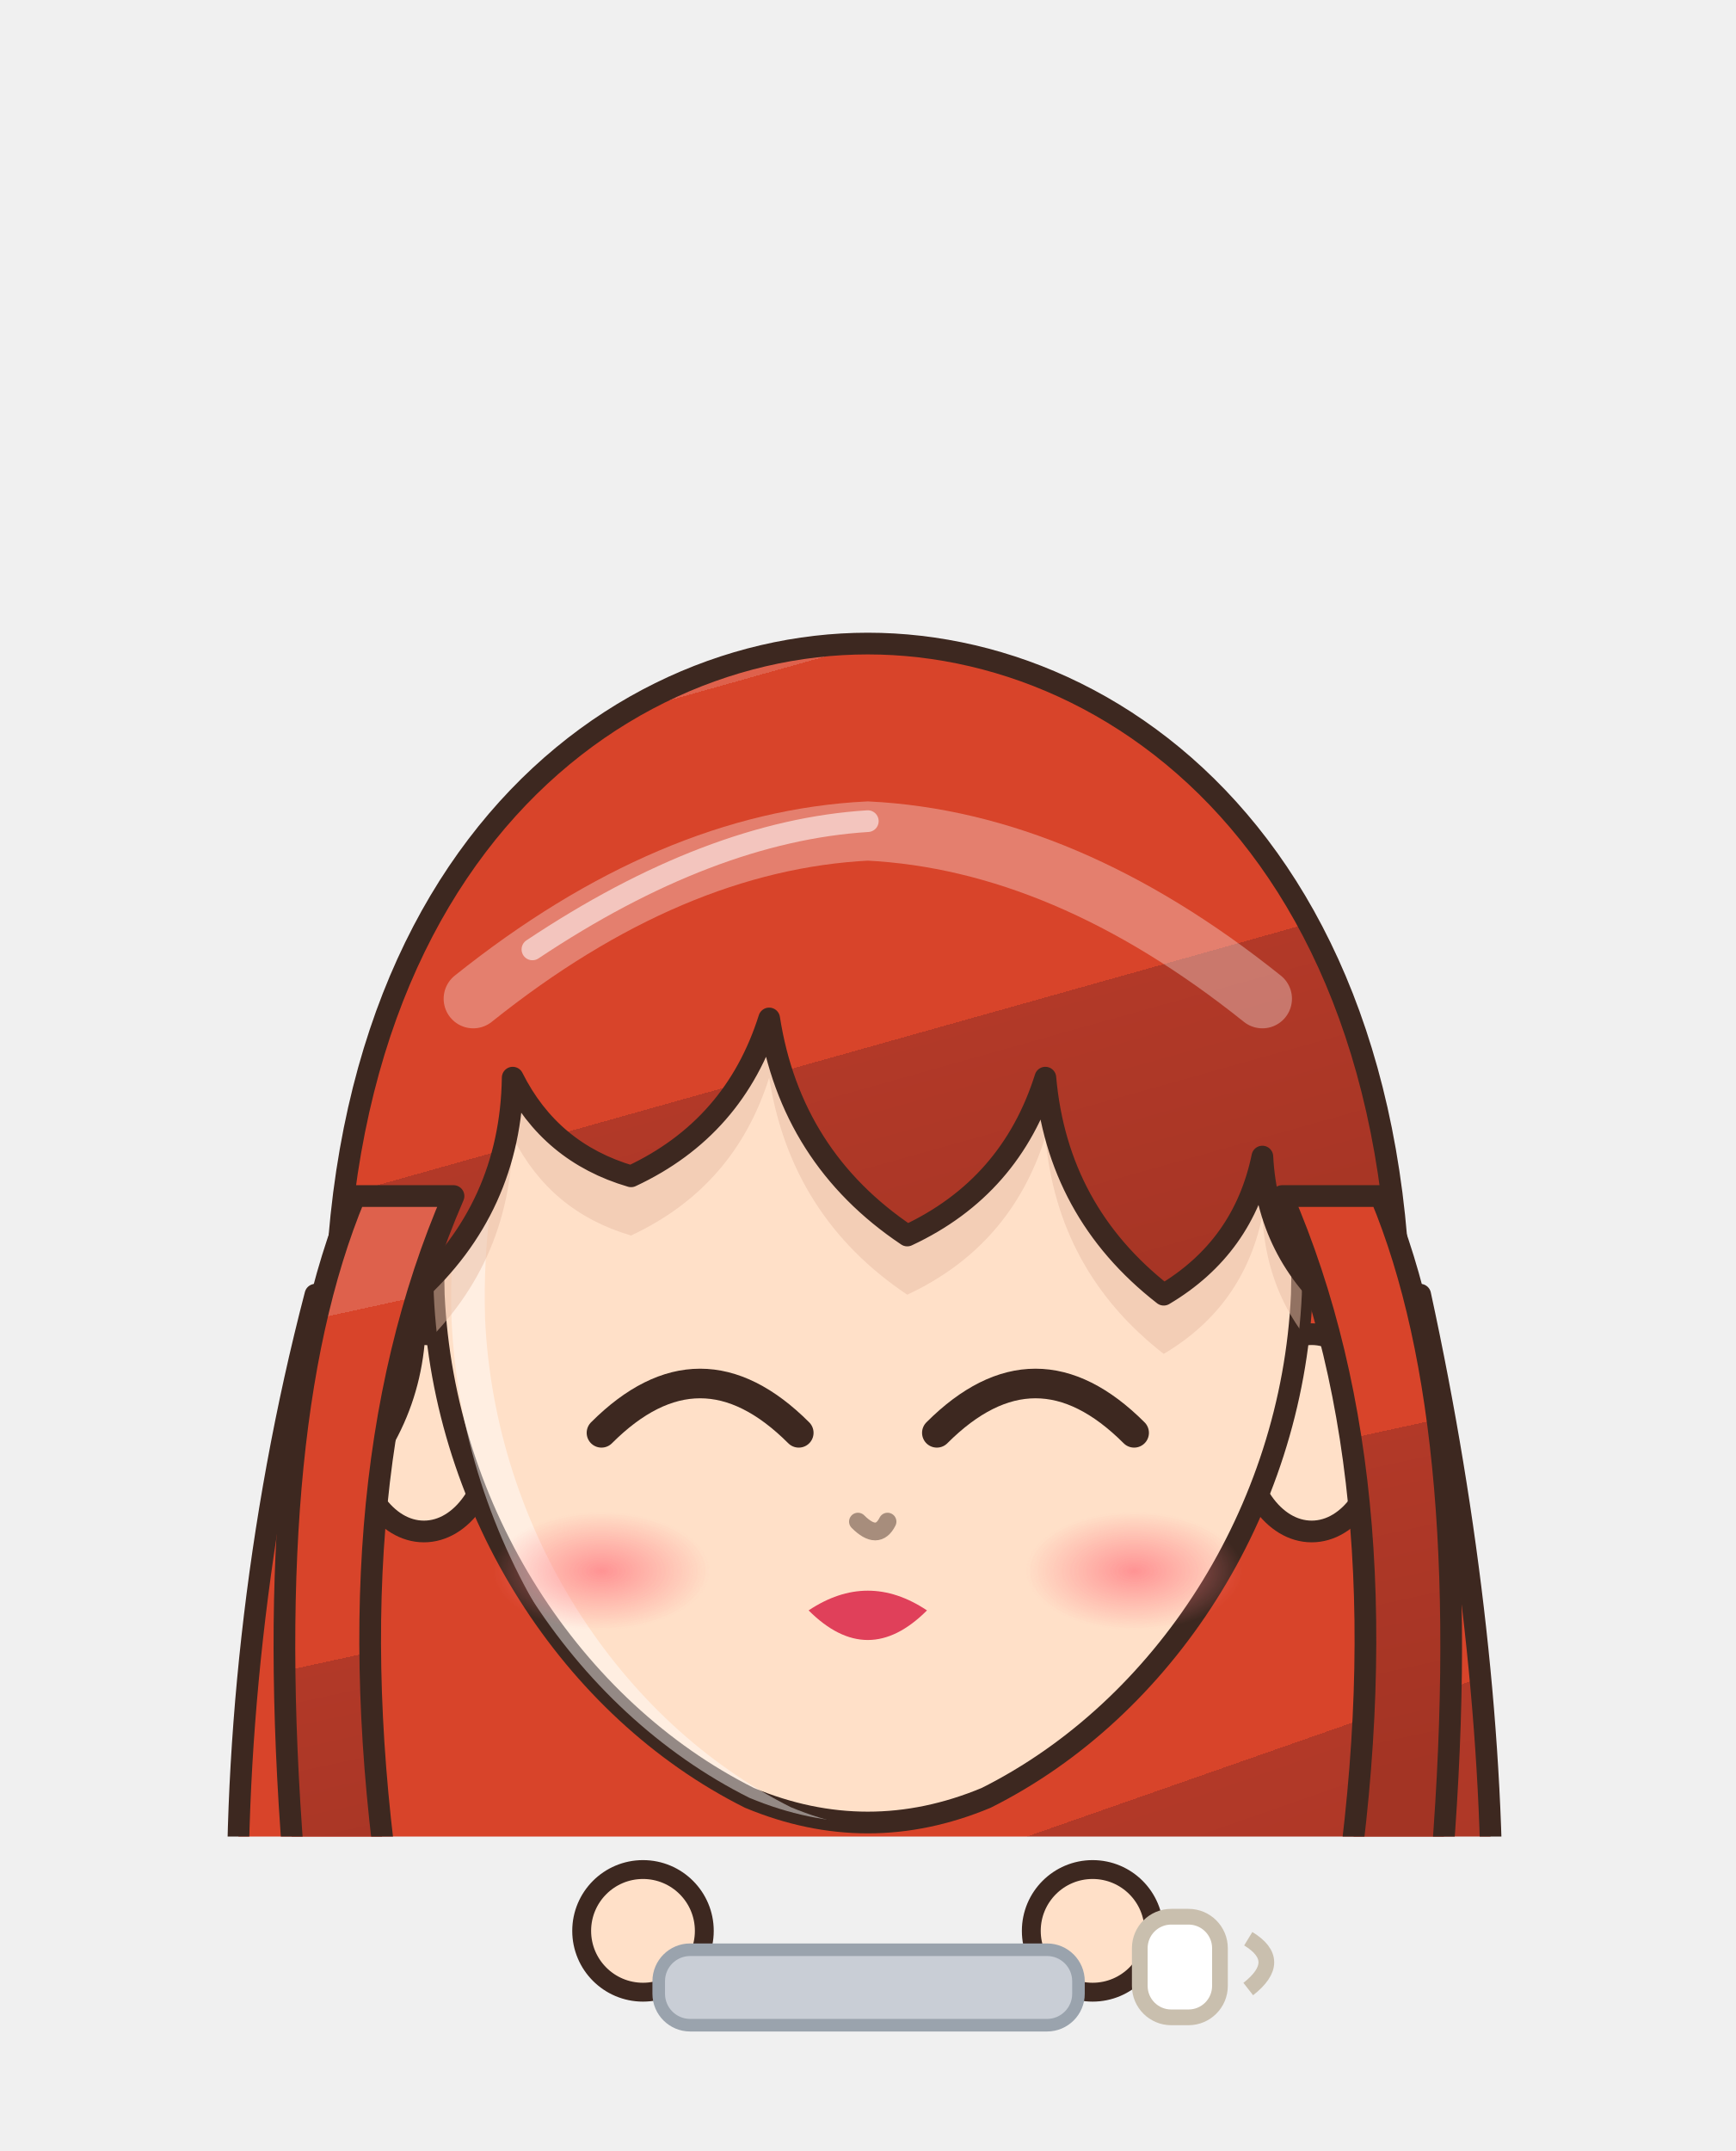
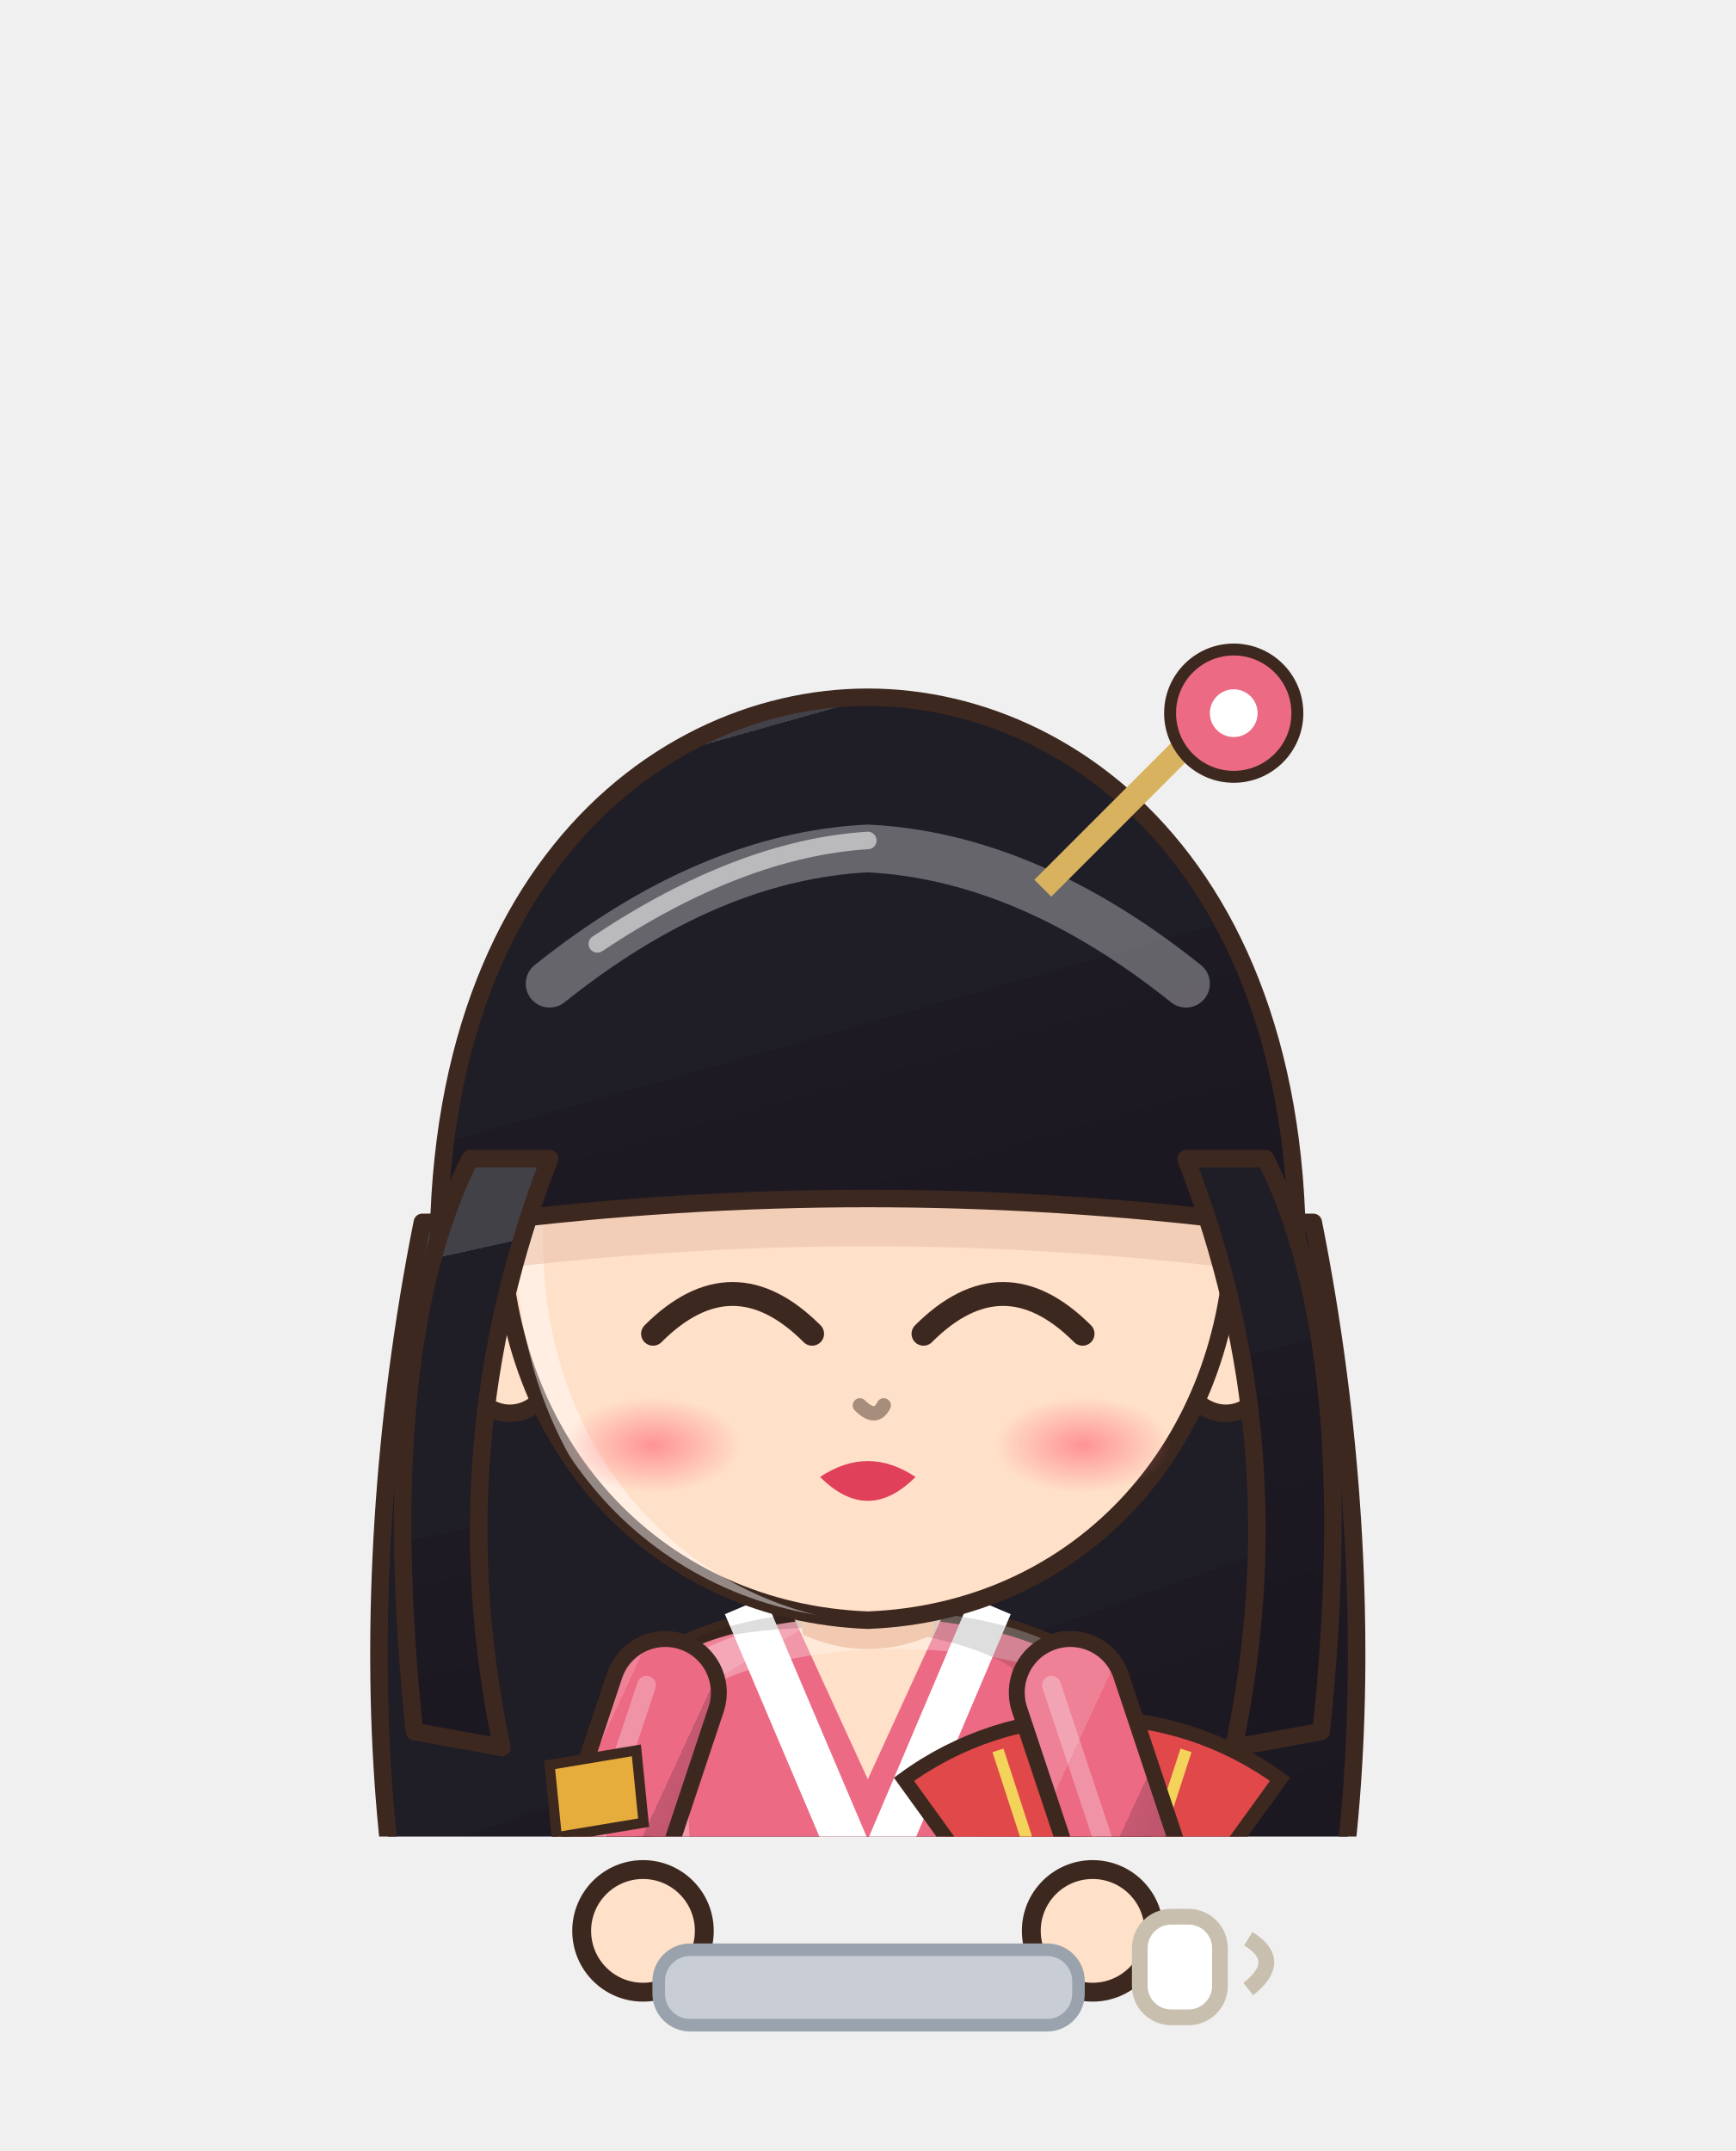
<svg xmlns="http://www.w3.org/2000/svg" viewBox="565.8 681.2 110.4 136.8" width="110.4" height="136.8">
  <svg x="565.8" y="681.2" viewBox="-120 -180 240 253.91" width="110.4" height="116.8">
    <defs>
      <linearGradient id="hair212" x1="0" y1="0" x2=".35" y2="1">
-         <stop offset="0" stop-color="#de614c" />
-         <stop offset=".16" stop-color="#de614c" />
-         <stop offset=".16" stop-color="#d8442a" />
-         <stop offset=".58" stop-color="#d8442a" />
-         <stop offset=".58" stop-color="#b23928" />
-         <stop offset="1" stop-color="#a33424" />
+         <stop offset="0" stop-color="#424148" />
+         <stop offset=".16" stop-color="#424148" />
+         <stop offset=".16" stop-color="#1f1d26" />
+         <stop offset=".58" stop-color="#1f1d26" />
+         <stop offset=".58" stop-color="#1e1a24" />
+         <stop offset="1" stop-color="#1b1721" />
      </linearGradient>
      <radialGradient id="skin212" cx=".4" cy=".32" r=".85">
        <stop offset="0" stop-color="#ffe0c8" />
        <stop offset=".84" stop-color="#ffe0c8" />
        <stop offset=".84" stop-color="#f1cab1" />
        <stop offset="1" stop-color="#f1cab1" />
      </radialGradient>
      <linearGradient id="cloth212" x1="0" y1="0" x2=".45" y2="1">
-         <stop offset="0" stop-color="#4c8f59" />
-         <stop offset=".16" stop-color="#4c8f59" />
-         <stop offset=".16" stop-color="#2a7a3a" />
-         <stop offset=".6" stop-color="#2a7a3a" />
-         <stop offset=".6" stop-color="#276635" />
-         <stop offset="1" stop-color="#235d30" />
+         <stop offset="0" stop-color="#ef8197" />
+         <stop offset=".16" stop-color="#ef8197" />
+         <stop offset=".16" stop-color="#ec6a84" />
+         <stop offset=".6" stop-color="#ec6a84" />
+         <stop offset=".6" stop-color="#c65972" />
+         <stop offset="1" stop-color="#b65168" />
      </linearGradient>
      <linearGradient id="iris212" x1="0" y1="0" x2="0" y2="1">
-         <stop offset="0" stop-color="#1a3621" />
-         <stop offset=".5" stop-color="#3a7a4a" />
-         <stop offset="1" stop-color="#92b59b" />
+         <stop offset="0" stop-color="#21121a" />
+         <stop offset=".5" stop-color="#4a2a3a" />
+         <stop offset="1" stop-color="#9b8992" />
      </linearGradient>
      <linearGradient id="gold212" x1="0" y1="0" x2="1" y2="1">
        <stop offset="0" stop-color="#f6d27a" />
        <stop offset=".55" stop-color="#d9a63a" />
        <stop offset="1" stop-color="#a8761e" />
      </linearGradient>
      <linearGradient id="steel212" x1="0" y1="0" x2="1" y2="1">
        <stop offset="0" stop-color="#e4e8ee" />
        <stop offset=".5" stop-color="#9aa3ad" />
        <stop offset="1" stop-color="#5a606a" />
      </linearGradient>
      <linearGradient id="beard212" x1="0" y1="0" x2="0" y2="1">
        <stop offset="0" stop-color="#e6e6ea" />
        <stop offset="1" stop-color="#b8b8c2" />
      </linearGradient>
      <radialGradient id="hawkiris212" cx=".45" cy=".4" r=".7">
        <stop offset="0" stop-color="#ffe27a" />
        <stop offset=".6" stop-color="#e8a52a" />
        <stop offset="1" stop-color="#9a5a12" />
      </radialGradient>
      <linearGradient id="straw212" x1="0" y1="0" x2=".3" y2="1">
        <stop offset="0" stop-color="#ffe7aa" />
        <stop offset=".16" stop-color="#ffe7aa" />
        <stop offset=".16" stop-color="#ffe39a" />
        <stop offset=".58" stop-color="#ffe39a" />
        <stop offset=".58" stop-color="#e9b456" />
        <stop offset="1" stop-color="#d6a54f" />
      </linearGradient>
      <radialGradient id="blush212">
        <stop offset="0" stop-color="#ff7f86" stop-opacity=".9" />
        <stop offset="1" stop-color="#ff7f86" stop-opacity="0" />
      </radialGradient>
      <clipPath id="face212">
-         <path d="M -44,-6 C -45,-40 -24,-56 0,-56 C 24,-56 45,-40 44,-6 C 43,16 30,36 12,45 Q 0,50 -12,45 C -30,36 -43,16 -44,-6 Z" />
+         <path d="M -46,-4 C -47,-38 -25,-55 0,-55 C 25,-55 47,-38 46,-4 C 45,23 26,43 0,44 C -26,43 -45,23 -46,-4 Z" />
      </clipPath>
      <clipPath id="torso212">
        <path d="M -30,50 C -34,68 -28,94 -26,124 L 26,124 C 28,94 34,68 30,50 C 18,40 -18,40 -30,50 Z" />
      </clipPath>
    </defs>
    <ellipse cx="0" cy="208" rx="42" ry="7" fill="#000000" opacity=".16" />
-     <g transform="translate(0,67.2) scale(1.364,1.364) translate(0,-44)">
-       <path d="M -56,-6 C -68,40 -66,90 -52,114 Q -42,126 -30,114 Q -20,128 -8,116 Q 4,128 16,116 Q 28,128 38,114 Q 50,124 54,110 C 66,84 66,40 56,-6 Z" fill="url(#hair212)" stroke="#3d2820" stroke-width="2.2" stroke-linejoin="round" />
+     <g transform="translate(0,44.0) scale(1.100,1.100) translate(0,-44)">
+       <path d="M -56,-6 C -66,44 -62,96 -46,118 L 46,118 C 62,96 66,44 56,-6 Z" fill="url(#hair212)" stroke="#3d2820" stroke-width="2.2" stroke-linejoin="round" />
    </g>
-     <g transform="translate(0,205) scale(1.0,0.76) translate(0,-205)">
-       <path d="M -23.5,118 Q -24.5,160.0 -20.5,202 L -5.5,202 Q -1.5,160.0 -2.5,118 Z" fill="#2a7a3a" stroke="#3d2820" stroke-width="2.2" stroke-linejoin="round" />
-       <path d="M -22,150 Q -24,175.0 -22,200 L -4,200 Q -2,175.0 -4,150 Z" fill="#e6b84a" stroke="#3d2820" stroke-width="2.2" stroke-linejoin="round" />
-       <path d="M -18,154 L -18,196" stroke="#ffffff" stroke-width="2" opacity=".18" />
-       <ellipse cx="-13" cy="205" rx="14" ry="7" fill="#1f1d26" stroke="#3d2820" stroke-width="2.2" stroke-linejoin="round" />
-       <path d="M 2.5,118 Q 1.5,160.0 5.5,202 L 20.5,202 Q 24.5,160.0 23.5,118 Z" fill="#2a7a3a" stroke="#3d2820" stroke-width="2.2" stroke-linejoin="round" />
-       <path d="M 4,150 Q 2,175.0 4,200 L 22,200 Q 24,175.0 22,150 Z" fill="#e6b84a" stroke="#3d2820" stroke-width="2.2" stroke-linejoin="round" />
-       <path d="M 8,154 L 8,196" stroke="#ffffff" stroke-width="2" opacity=".18" />
-       <ellipse cx="13" cy="205" rx="14" ry="7" fill="#1f1d26" stroke="#3d2820" stroke-width="2.2" stroke-linejoin="round" />
+     <g transform="translate(0,205) scale(1,1) translate(0,-205)">
+       <path d="M -23.5,118 Q -24.5,160.0 -20.5,202 L -5.5,202 Q -1.5,160.0 -2.5,118 Z" fill="#ec6a84" stroke="#3d2820" stroke-width="2.2" stroke-linejoin="round" />
+       <path d="M -9,124 Q -8,160 -10,196" stroke="#000000" stroke-width="4.5" fill="none" opacity=".14" stroke-linecap="round" />
+       <path d="M -18,126 Q -19,150 -18,170" stroke="#ffffff" stroke-width="2" fill="none" opacity=".22" stroke-linecap="round" />
+       <ellipse cx="-13" cy="205" rx="14" ry="7" fill="#3a2a24" stroke="#3d2820" stroke-width="2.2" stroke-linejoin="round" />
+       <ellipse cx="-17" cy="202.5" rx="5" ry="2" fill="#ffffff" opacity=".35" />
+       <path d="M 2.5,118 Q 1.5,160.0 5.5,202 L 20.5,202 Q 24.5,160.0 23.5,118 Z" fill="#ec6a84" stroke="#3d2820" stroke-width="2.2" stroke-linejoin="round" />
+       <path d="M 17,124 Q 18,160 16,196" stroke="#000000" stroke-width="4.5" fill="none" opacity=".14" stroke-linecap="round" />
+       <path d="M 8,126 Q 7,150 8,170" stroke="#ffffff" stroke-width="2" fill="none" opacity=".22" stroke-linecap="round" />
+       <ellipse cx="13" cy="205" rx="14" ry="7" fill="#3a2a24" stroke="#3d2820" stroke-width="2.2" stroke-linejoin="round" />
+       <ellipse cx="9" cy="202.5" rx="5" ry="2" fill="#ffffff" opacity=".35" />
      <path d="M -30,50 C -34,68 -28,94 -26,124 L 26,124 C 28,94 34,68 30,50 C 18,40 -18,40 -30,50 Z" fill="url(#cloth212)" stroke="#3d2820" stroke-width="2.2" stroke-linejoin="round" />
+       <path d="M -17,42 L 0,82 L 17,42" stroke="#ffffff" stroke-width="6" fill="none" />
+       <path d="M -11,42 L 0,66 L 11,42 Z" fill="url(#skin212)" />
+       <path d="M -31,96 L 31,96 L 30,110 L -30,110 Z" fill="#f4d35a" stroke="#3d2820" stroke-width="2.2" stroke-linejoin="round" />
      <g clip-path="url(#torso212)">
        <path d="M -30,50 C -34,68 -28,94 -26,124 L 26,124 C 28,94 34,68 30,50 C 18,40 -18,40 -30,50 Z" transform="translate(4,3)" fill="none" stroke="#ffffff" stroke-width="5" opacity=".3" />
        <path d="M -30,50 C -34,68 -28,94 -26,124 L 26,124 C 28,94 34,68 30,50 C 18,40 -18,40 -30,50 Z" transform="translate(-6,-2)" fill="none" stroke="#000000" stroke-width="9" opacity=".13" />
      </g>
-       <g clip-path="url(#torso212)">
-         <path d="M -40,92 L 40,92 L 40,104 L -40,104 Z" fill="#e6b84a" />
-       </g>
-       <path d="M 0,56 Q -14,52 -20,62 Q -10,60 -6,66 Q -10,76 -2,84 L 0,74 L 2,84 Q 10,76 6,66 Q 10,60 20,62 Q 14,52 0,56 Z" fill="#e6b84a" stroke="#a8761e" stroke-width="1" />
+       <path d="M -27,112 L -36,176 L -10,176 L -9,118 Z M 27,112 L 36,176 L 10,176 L 9,118 Z" fill="url(#cloth212)" stroke="#3d2820" stroke-width="2.2" stroke-linejoin="round" />
+       <path d="M 31,102 L 5,66 A 44,44 0 0 1 57,66 Z" fill="#e0484a" stroke="#3d2820" stroke-width="2" />
+       <path d="M 31,102 L 18,62 M 31,102 L 31,58 M 31,102 L 44,62" stroke="#f4d35a" stroke-width="1.6" />
      <path d="M -28,54 L -38,84 L -31,102" stroke="#3d2820" stroke-width="17" fill="none" stroke-linecap="round" stroke-linejoin="round" />
      <path d="M -28,54 L -38,84 L -31,102" stroke="url(#cloth212)" stroke-width="12.6" fill="none" stroke-linecap="round" stroke-linejoin="round" />
      <path d="M -28,54 L -38,84 L -31,102" transform="translate(-2.6,-1)" stroke="#ffffff" stroke-width="2.6" fill="none" stroke-linecap="round" stroke-linejoin="round" opacity=".28" />
      <path d="M 28,54 L 38,84 L 31,102" stroke="#3d2820" stroke-width="17" fill="none" stroke-linecap="round" stroke-linejoin="round" />
      <path d="M 28,54 L 38,84 L 31,102" stroke="url(#cloth212)" stroke-width="12.6" fill="none" stroke-linecap="round" stroke-linejoin="round" />
      <path d="M 28,54 L 38,84 L 31,102" transform="translate(-2.6,-1)" stroke="#ffffff" stroke-width="2.6" fill="none" stroke-linecap="round" stroke-linejoin="round" opacity=".28" />
-       <circle cx="-31" cy="102" r="8.5" fill="#e6b84a" stroke="#3d2820" stroke-width="2.2" />
-       <circle cx="31" cy="102" r="8.5" fill="#e6b84a" stroke="#3d2820" stroke-width="2.2" />
+       <circle cx="-31" cy="102" r="8.5" fill="url(#skin212)" stroke="#3d2820" stroke-width="2.2" />
+       <circle cx="31" cy="102" r="8.5" fill="url(#skin212)" stroke="#3d2820" stroke-width="2.2" />
      <path d="M -44,64 L -32,62 L -31,72 L -43,74 Z" fill="#e6ad3c" stroke="#3d2820" stroke-width="1.4" />
      <path d="M -10,34 L 10,34 L 9,46 Q 0,50 -9,46 Z" fill="#f1cab1" />
    </g>
-     <g transform="translate(0,67.2) scale(1.364,1.364) translate(0,-44)">
+     <g transform="translate(0,44.0) scale(1.100,1.100) translate(0,-44)">
      <ellipse cx="-45" cy="8" rx="7" ry="10" fill="url(#skin212)" stroke="#3d2820" stroke-width="2.2" stroke-linejoin="round" />
      <ellipse cx="45" cy="8" rx="7" ry="10" fill="url(#skin212)" stroke="#3d2820" stroke-width="2.2" stroke-linejoin="round" />
-       <path d="M -44,-6 C -45,-40 -24,-56 0,-56 C 24,-56 45,-40 44,-6 C 43,16 30,36 12,45 Q 0,50 -12,45 C -30,36 -43,16 -44,-6 Z" fill="url(#skin212)" stroke="#3d2820" stroke-width="2.2" stroke-linejoin="round" />
+       <path d="M -46,-4 C -47,-38 -25,-55 0,-55 C 25,-55 47,-38 46,-4 C 45,23 26,43 0,44 C -26,43 -45,23 -46,-4 Z" fill="url(#skin212)" stroke="#3d2820" stroke-width="2.2" stroke-linejoin="round" />
      <g clip-path="url(#face212)">
-         <path d="M -44,-6 C -45,-40 -24,-56 0,-56 C 24,-56 45,-40 44,-6 C 43,16 30,36 12,45 Q 0,50 -12,45 C -30,36 -43,16 -44,-6 Z" transform="translate(3.5,2.5)" fill="none" stroke="#ffffff" stroke-width="3.4" opacity=".45" />
+         <path d="M -46,-4 C -47,-38 -25,-55 0,-55 C 25,-55 47,-38 46,-4 C 45,23 26,43 0,44 C -26,43 -45,23 -46,-4 Z" transform="translate(3.5,2.5)" fill="none" stroke="#ffffff" stroke-width="3.4" opacity=".45" />
      </g>
      <g clip-path="url(#face212)">
-         <path d="M -53,14 C -60,-46 -28,-72 0,-72 C 28,-72 60,-46 53,14 L 48,-4 Q 40.5,-10.2 40,-20 Q 38.1,-10.8 30,-6 Q 19.2,-14.4 18,-28 Q 14.5,-16.9 4,-12 Q -7.8,-19.9 -10,-34 Q -13.5,-22.9 -24,-18 Q -32.2,-20.4 -36,-28 Q -36.2,-14.8 -46,-6 Q -45.1,5.5 -53,14 Z" transform="translate(0,6)" fill="#e7bca4" opacity=".5" />
+         <path d="M -53,14 C -60,-46 -28,-72 0,-72 C 28,-72 60,-46 53,14 L 48,-6 Q 0,-12 -48,-6 Z" transform="translate(0,6)" fill="#e7bca4" opacity=".5" />
      </g>
      <path d="M -27,8 Q -17,-2 -7,8" stroke="#3d2820" stroke-width="3" fill="none" stroke-linecap="round" />
      <path d="M 7,8 Q 17,-2 27,8" stroke="#3d2820" stroke-width="3" fill="none" stroke-linecap="round" />
      <path d="M -6,26 Q 0,22 6,26 Q 0,32 -6,26 Z" fill="#e0405a" />
      <ellipse cx="-27" cy="22" rx="11" ry="6" fill="url(#blush212)" opacity="0.88" />
      <ellipse cx="27" cy="22" rx="11" ry="6" fill="url(#blush212)" opacity="0.88" />
      <path d="M -1,17 Q 1,19 2,17" stroke="#a78d7c" stroke-width="1.8" fill="none" stroke-linecap="round" />
-       <path d="M -53,14 C -60,-46 -28,-72 0,-72 C 28,-72 60,-46 53,14 L 48,-4 Q 40.5,-10.2 40,-20 Q 38.1,-10.8 30,-6 Q 19.2,-14.4 18,-28 Q 14.5,-16.9 4,-12 Q -7.8,-19.9 -10,-34 Q -13.5,-22.9 -24,-18 Q -32.2,-20.4 -36,-28 Q -36.2,-14.8 -46,-6 Q -45.1,5.5 -53,14 Z" fill="url(#hair212)" stroke="#3d2820" stroke-width="2.2" stroke-linejoin="round" />
-       <path d="M 42,-16 Q 55,14 48,58 L 58,54 Q 62,8 52,-16 Z M -42,-16 Q -55,14 -48,58 L -58,54 Q -62,8 -52,-16 Z" fill="url(#hair212)" stroke="#3d2820" stroke-width="2.2" stroke-linejoin="round" />
+       <path d="M -53,14 C -60,-46 -28,-72 0,-72 C 28,-72 60,-46 53,14 L 48,-6 Q 0,-12 -48,-6 Z" fill="url(#hair212)" stroke="#3d2820" stroke-width="2.2" stroke-linejoin="round" />
+       <path d="M 40,-14 Q 54,22 46,60 L 57,58 Q 62,10 50,-14 Z M -40,-14 Q -54,22 -46,60 L -57,58 Q -62,10 -50,-14 Z" fill="url(#hair212)" stroke="#3d2820" stroke-width="2.2" stroke-linejoin="round" />
      <defs>
        <clipPath id="hf212">
-           <path d="M -53,14 C -60,-46 -28,-72 0,-72 C 28,-72 60,-46 53,14 L 48,-4 Q 40.5,-10.2 40,-20 Q 38.1,-10.8 30,-6 Q 19.2,-14.4 18,-28 Q 14.5,-16.9 4,-12 Q -7.8,-19.9 -10,-34 Q -13.5,-22.9 -24,-18 Q -32.2,-20.4 -36,-28 Q -36.2,-14.8 -46,-6 Q -45.1,5.5 -53,14 Z" />
+           <path d="M -53,14 C -60,-46 -28,-72 0,-72 C 28,-72 60,-46 53,14 L 48,-6 Q 0,-12 -48,-6 Z" />
        </clipPath>
      </defs>
      <g clip-path="url(#hf212)">
        <path d="M -40,-36 Q -20,-52 0,-53 Q 20,-52 40,-36" stroke="#ffffff" stroke-width="6" fill="none" stroke-linecap="round" opacity=".32" />
        <path d="M -34,-41 Q -16,-53 0,-54" stroke="#ffffff" stroke-width="2.2" fill="none" stroke-linecap="round" opacity=".55" />
      </g>
+       <path d="M 22,-48 L 50,-76" stroke="#d9b25f" stroke-width="3" />
+       <circle cx="46" cy="-70" r="8" fill="#ec6a84" stroke="#3d2820" stroke-width="1.5" />
+       <circle cx="46" cy="-70" r="3" fill="#ffffff" />
    </g>
-     <g transform="translate(0,205) scale(1.0,0.76) translate(0,-205)" />
+     <g transform="translate(0,205) scale(1,1) translate(0,-205)" />
  </svg>
  <circle cx="606.7" cy="804.0" r="3.9" fill="#ffe0c8" stroke="#3d2820" stroke-width="1.2" />
  <circle cx="635.3" cy="804.0" r="3.9" fill="#ffe0c8" stroke="#3d2820" stroke-width="1.2" />
  <rect x="607.7" y="805.2" width="26.7" height="4.8" rx="2" fill="#c9ced6" stroke="#9aa3ad" stroke-width=".8" />
  <rect x="638.3" y="803.1" width="5.1" height="6.4" rx="2" fill="#ffffff" stroke="#c9bfae" />
  <path d="M 645.2,804.5 q 2.3,1.4 0,3.2" stroke="#c9bfae" fill="none" />
</svg>
